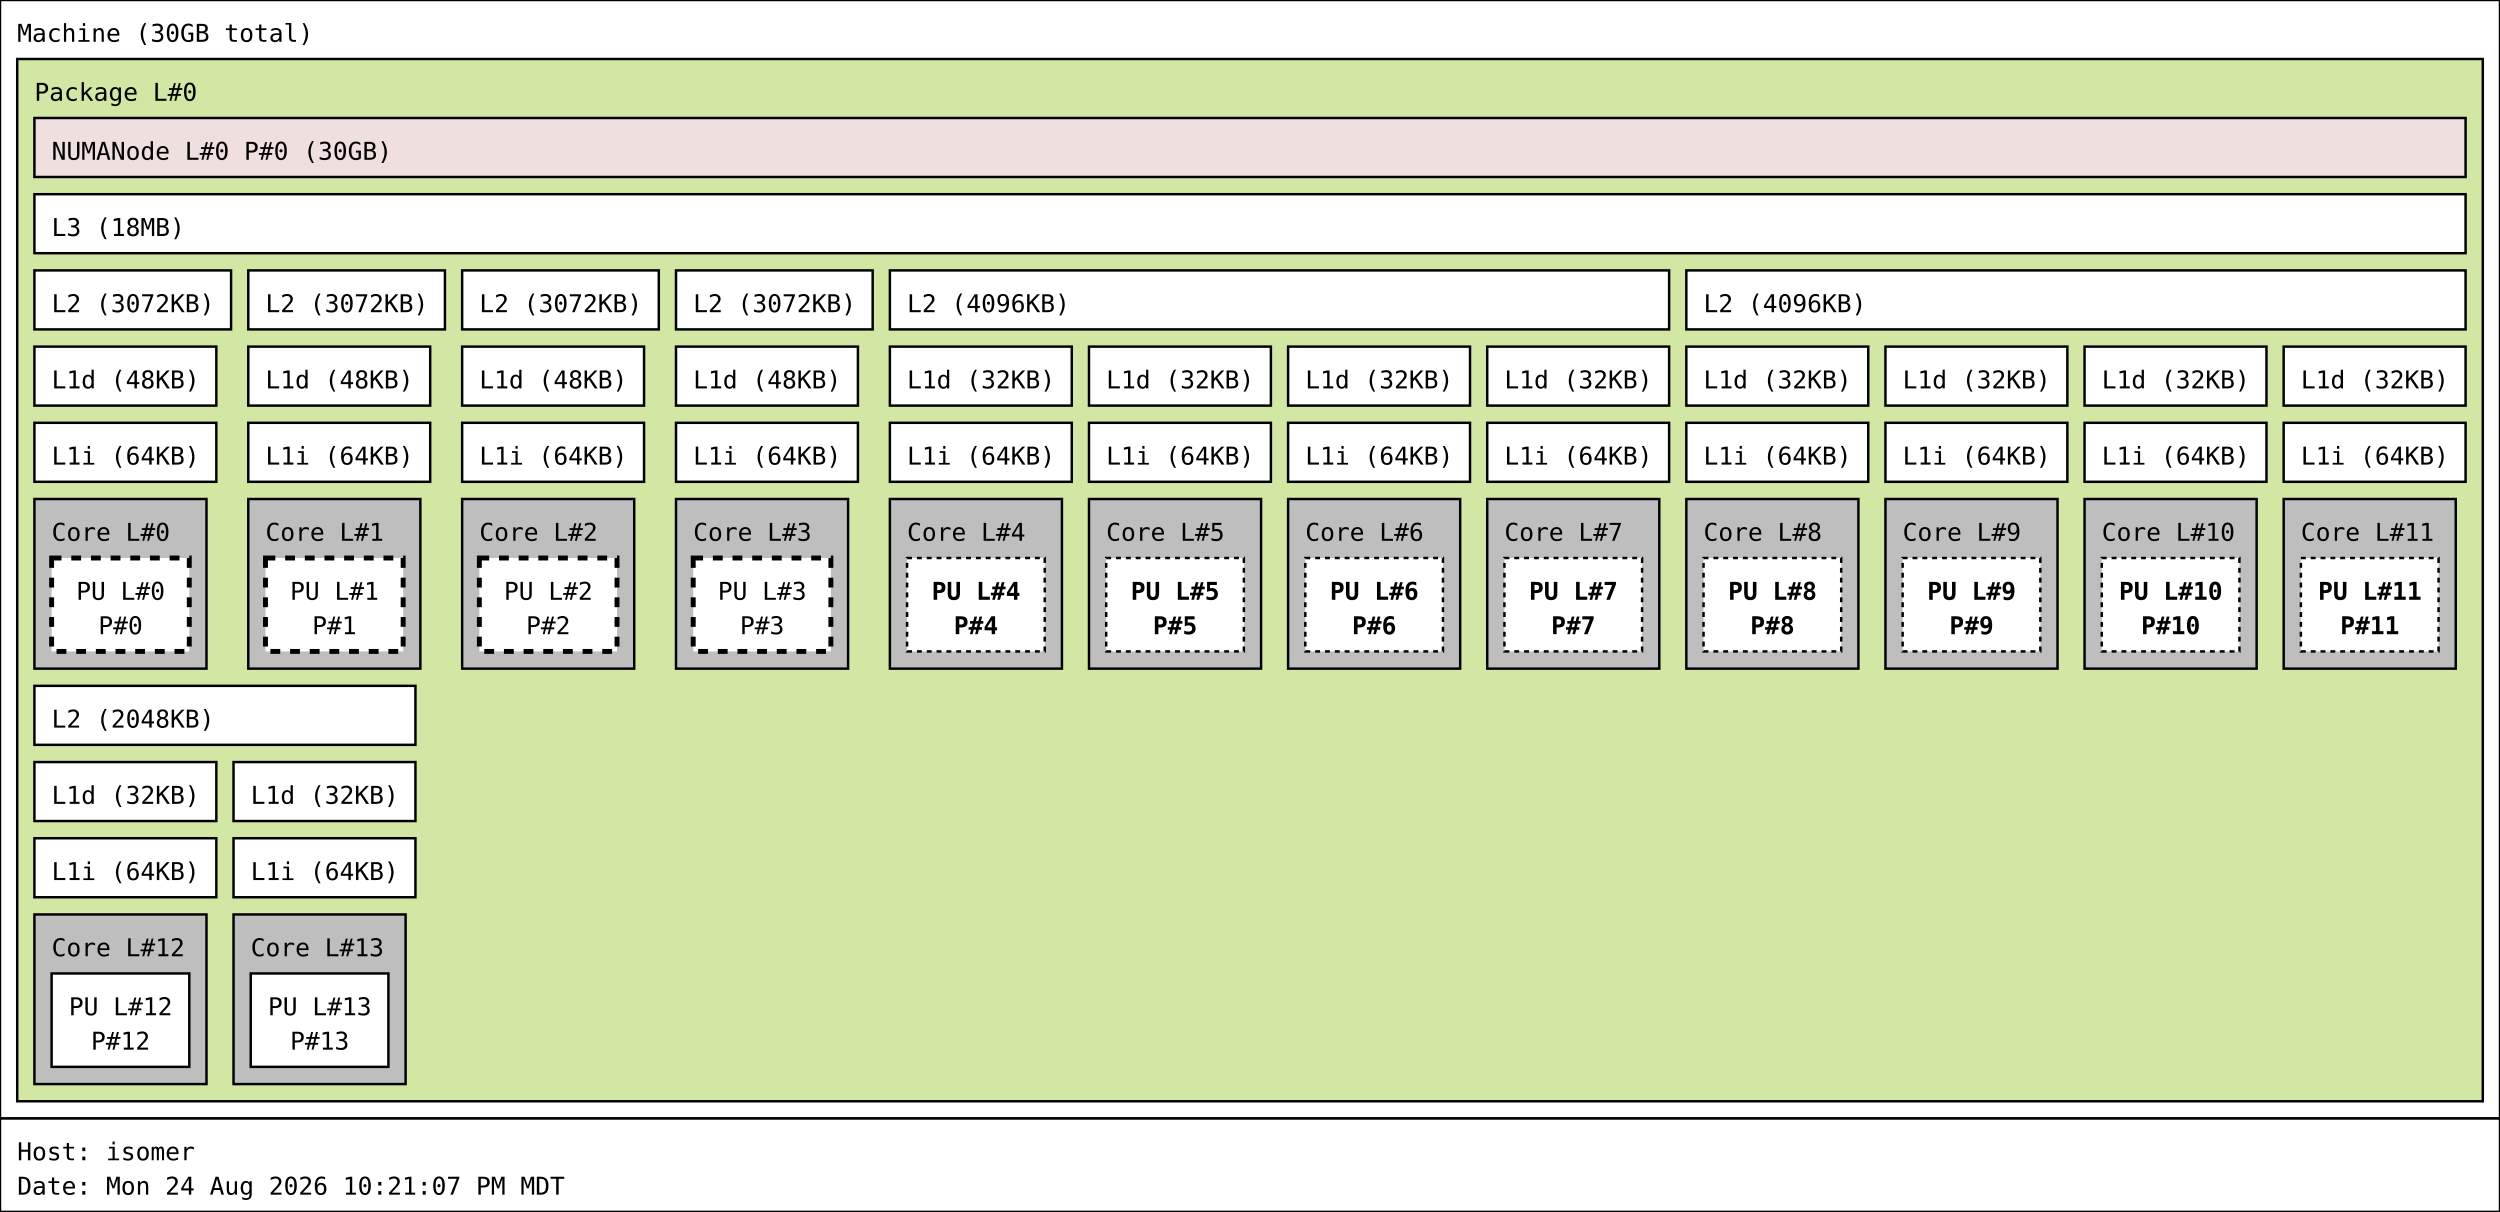
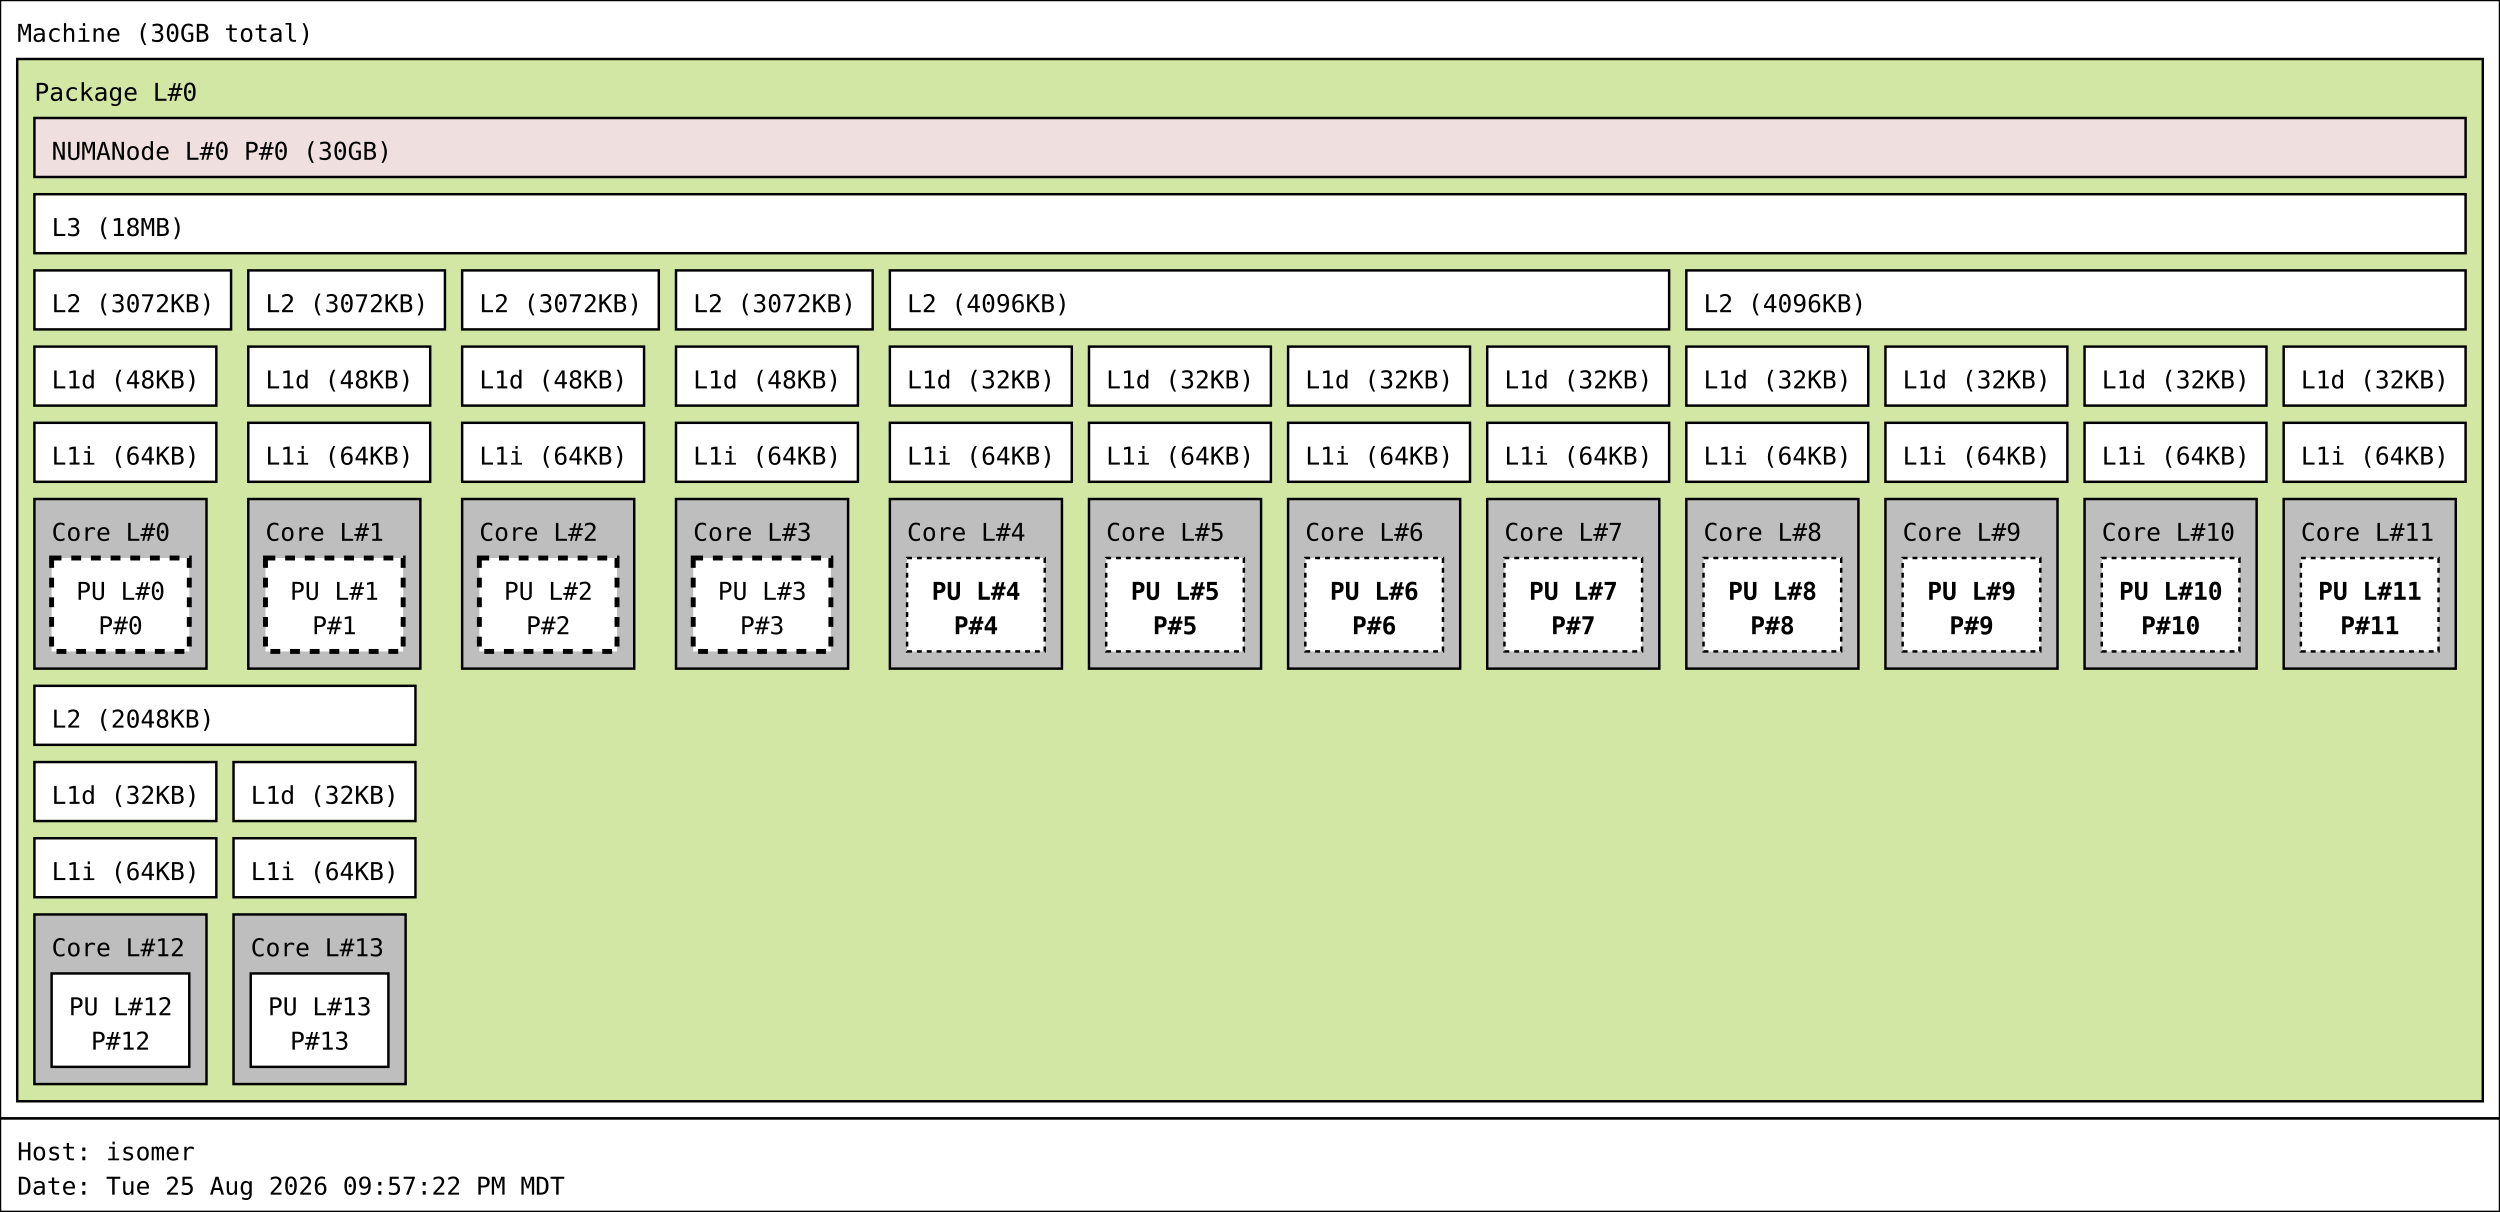
<svg xmlns="http://www.w3.org/2000/svg" width="1017px" height="493px" viewBox="0 0 1017px 493px" version="1.1">
  <rect id="Machine_0_rect" class="Machine" x="0" y="0" width="1017" height="455" fill="rgb(255,255,255)" stroke="rgb(0,0,0)" stroke-width="1" />
  <text id="Machine_0_text" class="Machine" font-family="Monospace" x="7" y="17" fill="rgb(0,0,0)" font-size="10px">Machine (30GB total)</text>
  <rect id="Package_0_rect" class="Package" x="7" y="24" width="1003" height="424" fill="rgb(210,231,164)" stroke="rgb(0,0,0)" stroke-width="1" />
  <text id="Package_0_text" class="Package" font-family="Monospace" x="14" y="41" fill="rgb(0,0,0)" font-size="10px">Package L#0</text>
  <rect id="L3_0_rect" class="L3" x="14" y="79" width="989" height="24" fill="rgb(255,255,255)" stroke="rgb(0,0,0)" stroke-width="1" />
  <text id="L3_0_text" class="L3" font-family="Monospace" x="21" y="96" fill="rgb(0,0,0)" font-size="10px">L3 (18MB)</text>
  <rect id="L2_0_rect" class="L2" x="14" y="110" width="80" height="24" fill="rgb(255,255,255)" stroke="rgb(0,0,0)" stroke-width="1" />
  <text id="L2_0_text" class="L2" font-family="Monospace" x="21" y="127" fill="rgb(0,0,0)" font-size="10px">L2 (3072KB)</text>
  <rect id="L1d_0_rect" class="L1d" x="14" y="141" width="74" height="24" fill="rgb(255,255,255)" stroke="rgb(0,0,0)" stroke-width="1" />
  <text id="L1d_0_text" class="L1d" font-family="Monospace" x="21" y="158" fill="rgb(0,0,0)" font-size="10px">L1d (48KB)</text>
  <rect id="L1i_0_rect" class="L1i" x="14" y="172" width="74" height="24" fill="rgb(255,255,255)" stroke="rgb(0,0,0)" stroke-width="1" />
  <text id="L1i_0_text" class="L1i" font-family="Monospace" x="21" y="189" fill="rgb(0,0,0)" font-size="10px">L1i (64KB)</text>
  <rect id="Core_0_rect" class="Core" x="14" y="203" width="70" height="69" fill="rgb(190,190,190)" stroke="rgb(0,0,0)" stroke-width="1" />
  <text id="Core_0_text" class="Core" font-family="Monospace" x="21" y="220" fill="rgb(0,0,0)" font-size="10px">Core L#0</text>
  <rect id="PU_0_rect" class="PU" x="21" y="227" width="56" height="38" fill="rgb(255,255,255)" stroke="rgb(0,0,0)" stroke-width="2" stroke-dasharray="4" />
  <text id="PU_0_text" class="PU" font-family="Monospace" x="31" y="244" fill="rgb(0,0,0)" font-size="10px">PU L#0</text>
  <text id="PU_0_text_1" class="PU" font-family="Monospace" x="40" y="258" fill="rgb(0,0,0)" font-size="10px">P#0</text>
  <rect id="L2_1_rect" class="L2" x="101" y="110" width="80" height="24" fill="rgb(255,255,255)" stroke="rgb(0,0,0)" stroke-width="1" />
  <text id="L2_1_text" class="L2" font-family="Monospace" x="108" y="127" fill="rgb(0,0,0)" font-size="10px">L2 (3072KB)</text>
  <rect id="L1d_1_rect" class="L1d" x="101" y="141" width="74" height="24" fill="rgb(255,255,255)" stroke="rgb(0,0,0)" stroke-width="1" />
  <text id="L1d_1_text" class="L1d" font-family="Monospace" x="108" y="158" fill="rgb(0,0,0)" font-size="10px">L1d (48KB)</text>
  <rect id="L1i_1_rect" class="L1i" x="101" y="172" width="74" height="24" fill="rgb(255,255,255)" stroke="rgb(0,0,0)" stroke-width="1" />
  <text id="L1i_1_text" class="L1i" font-family="Monospace" x="108" y="189" fill="rgb(0,0,0)" font-size="10px">L1i (64KB)</text>
  <rect id="Core_1_rect" class="Core" x="101" y="203" width="70" height="69" fill="rgb(190,190,190)" stroke="rgb(0,0,0)" stroke-width="1" />
  <text id="Core_1_text" class="Core" font-family="Monospace" x="108" y="220" fill="rgb(0,0,0)" font-size="10px">Core L#1</text>
  <rect id="PU_1_rect" class="PU" x="108" y="227" width="56" height="38" fill="rgb(255,255,255)" stroke="rgb(0,0,0)" stroke-width="2" stroke-dasharray="4" />
  <text id="PU_1_text" class="PU" font-family="Monospace" x="118" y="244" fill="rgb(0,0,0)" font-size="10px">PU L#1</text>
  <text id="PU_1_text_1" class="PU" font-family="Monospace" x="127" y="258" fill="rgb(0,0,0)" font-size="10px">P#1</text>
  <rect id="L2_2_rect" class="L2" x="188" y="110" width="80" height="24" fill="rgb(255,255,255)" stroke="rgb(0,0,0)" stroke-width="1" />
  <text id="L2_2_text" class="L2" font-family="Monospace" x="195" y="127" fill="rgb(0,0,0)" font-size="10px">L2 (3072KB)</text>
  <rect id="L1d_2_rect" class="L1d" x="188" y="141" width="74" height="24" fill="rgb(255,255,255)" stroke="rgb(0,0,0)" stroke-width="1" />
  <text id="L1d_2_text" class="L1d" font-family="Monospace" x="195" y="158" fill="rgb(0,0,0)" font-size="10px">L1d (48KB)</text>
  <rect id="L1i_2_rect" class="L1i" x="188" y="172" width="74" height="24" fill="rgb(255,255,255)" stroke="rgb(0,0,0)" stroke-width="1" />
  <text id="L1i_2_text" class="L1i" font-family="Monospace" x="195" y="189" fill="rgb(0,0,0)" font-size="10px">L1i (64KB)</text>
  <rect id="Core_2_rect" class="Core" x="188" y="203" width="70" height="69" fill="rgb(190,190,190)" stroke="rgb(0,0,0)" stroke-width="1" />
  <text id="Core_2_text" class="Core" font-family="Monospace" x="195" y="220" fill="rgb(0,0,0)" font-size="10px">Core L#2</text>
  <rect id="PU_2_rect" class="PU" x="195" y="227" width="56" height="38" fill="rgb(255,255,255)" stroke="rgb(0,0,0)" stroke-width="2" stroke-dasharray="4" />
  <text id="PU_2_text" class="PU" font-family="Monospace" x="205" y="244" fill="rgb(0,0,0)" font-size="10px">PU L#2</text>
  <text id="PU_2_text_1" class="PU" font-family="Monospace" x="214" y="258" fill="rgb(0,0,0)" font-size="10px">P#2</text>
  <rect id="L2_3_rect" class="L2" x="275" y="110" width="80" height="24" fill="rgb(255,255,255)" stroke="rgb(0,0,0)" stroke-width="1" />
  <text id="L2_3_text" class="L2" font-family="Monospace" x="282" y="127" fill="rgb(0,0,0)" font-size="10px">L2 (3072KB)</text>
  <rect id="L1d_3_rect" class="L1d" x="275" y="141" width="74" height="24" fill="rgb(255,255,255)" stroke="rgb(0,0,0)" stroke-width="1" />
  <text id="L1d_3_text" class="L1d" font-family="Monospace" x="282" y="158" fill="rgb(0,0,0)" font-size="10px">L1d (48KB)</text>
  <rect id="L1i_3_rect" class="L1i" x="275" y="172" width="74" height="24" fill="rgb(255,255,255)" stroke="rgb(0,0,0)" stroke-width="1" />
  <text id="L1i_3_text" class="L1i" font-family="Monospace" x="282" y="189" fill="rgb(0,0,0)" font-size="10px">L1i (64KB)</text>
  <rect id="Core_3_rect" class="Core" x="275" y="203" width="70" height="69" fill="rgb(190,190,190)" stroke="rgb(0,0,0)" stroke-width="1" />
  <text id="Core_3_text" class="Core" font-family="Monospace" x="282" y="220" fill="rgb(0,0,0)" font-size="10px">Core L#3</text>
  <rect id="PU_3_rect" class="PU" x="282" y="227" width="56" height="38" fill="rgb(255,255,255)" stroke="rgb(0,0,0)" stroke-width="2" stroke-dasharray="4" />
  <text id="PU_3_text" class="PU" font-family="Monospace" x="292" y="244" fill="rgb(0,0,0)" font-size="10px">PU L#3</text>
  <text id="PU_3_text_1" class="PU" font-family="Monospace" x="301" y="258" fill="rgb(0,0,0)" font-size="10px">P#3</text>
  <rect id="L2_4_rect" class="L2" x="362" y="110" width="317" height="24" fill="rgb(255,255,255)" stroke="rgb(0,0,0)" stroke-width="1" />
  <text id="L2_4_text" class="L2" font-family="Monospace" x="369" y="127" fill="rgb(0,0,0)" font-size="10px">L2 (4096KB)</text>
  <rect id="L1d_4_rect" class="L1d" x="362" y="141" width="74" height="24" fill="rgb(255,255,255)" stroke="rgb(0,0,0)" stroke-width="1" />
  <text id="L1d_4_text" class="L1d" font-family="Monospace" x="369" y="158" fill="rgb(0,0,0)" font-size="10px">L1d (32KB)</text>
  <rect id="L1i_4_rect" class="L1i" x="362" y="172" width="74" height="24" fill="rgb(255,255,255)" stroke="rgb(0,0,0)" stroke-width="1" />
  <text id="L1i_4_text" class="L1i" font-family="Monospace" x="369" y="189" fill="rgb(0,0,0)" font-size="10px">L1i (64KB)</text>
  <rect id="Core_4_rect" class="Core" x="362" y="203" width="70" height="69" fill="rgb(190,190,190)" stroke="rgb(0,0,0)" stroke-width="1" />
  <text id="Core_4_text" class="Core" font-family="Monospace" x="369" y="220" fill="rgb(0,0,0)" font-size="10px">Core L#4</text>
  <rect id="PU_4_rect" class="PU" x="369" y="227" width="56" height="38" fill="rgb(255,255,255)" stroke="rgb(0,0,0)" stroke-width="1" stroke-dasharray="2" />
  <text id="PU_4_text" class="PU" font-family="Monospace" font-weight="bold" x="379" y="244" fill="rgb(0,0,0)" font-size="10px">PU L#4</text>
  <text id="PU_4_text_1" class="PU" font-family="Monospace" font-weight="bold" x="388" y="258" fill="rgb(0,0,0)" font-size="10px">P#4</text>
  <rect id="L1d_5_rect" class="L1d" x="443" y="141" width="74" height="24" fill="rgb(255,255,255)" stroke="rgb(0,0,0)" stroke-width="1" />
  <text id="L1d_5_text" class="L1d" font-family="Monospace" x="450" y="158" fill="rgb(0,0,0)" font-size="10px">L1d (32KB)</text>
  <rect id="L1i_5_rect" class="L1i" x="443" y="172" width="74" height="24" fill="rgb(255,255,255)" stroke="rgb(0,0,0)" stroke-width="1" />
  <text id="L1i_5_text" class="L1i" font-family="Monospace" x="450" y="189" fill="rgb(0,0,0)" font-size="10px">L1i (64KB)</text>
  <rect id="Core_5_rect" class="Core" x="443" y="203" width="70" height="69" fill="rgb(190,190,190)" stroke="rgb(0,0,0)" stroke-width="1" />
  <text id="Core_5_text" class="Core" font-family="Monospace" x="450" y="220" fill="rgb(0,0,0)" font-size="10px">Core L#5</text>
  <rect id="PU_5_rect" class="PU" x="450" y="227" width="56" height="38" fill="rgb(255,255,255)" stroke="rgb(0,0,0)" stroke-width="1" stroke-dasharray="2" />
  <text id="PU_5_text" class="PU" font-family="Monospace" font-weight="bold" x="460" y="244" fill="rgb(0,0,0)" font-size="10px">PU L#5</text>
  <text id="PU_5_text_1" class="PU" font-family="Monospace" font-weight="bold" x="469" y="258" fill="rgb(0,0,0)" font-size="10px">P#5</text>
  <rect id="L1d_6_rect" class="L1d" x="524" y="141" width="74" height="24" fill="rgb(255,255,255)" stroke="rgb(0,0,0)" stroke-width="1" />
  <text id="L1d_6_text" class="L1d" font-family="Monospace" x="531" y="158" fill="rgb(0,0,0)" font-size="10px">L1d (32KB)</text>
  <rect id="L1i_6_rect" class="L1i" x="524" y="172" width="74" height="24" fill="rgb(255,255,255)" stroke="rgb(0,0,0)" stroke-width="1" />
  <text id="L1i_6_text" class="L1i" font-family="Monospace" x="531" y="189" fill="rgb(0,0,0)" font-size="10px">L1i (64KB)</text>
  <rect id="Core_6_rect" class="Core" x="524" y="203" width="70" height="69" fill="rgb(190,190,190)" stroke="rgb(0,0,0)" stroke-width="1" />
  <text id="Core_6_text" class="Core" font-family="Monospace" x="531" y="220" fill="rgb(0,0,0)" font-size="10px">Core L#6</text>
  <rect id="PU_6_rect" class="PU" x="531" y="227" width="56" height="38" fill="rgb(255,255,255)" stroke="rgb(0,0,0)" stroke-width="1" stroke-dasharray="2" />
  <text id="PU_6_text" class="PU" font-family="Monospace" font-weight="bold" x="541" y="244" fill="rgb(0,0,0)" font-size="10px">PU L#6</text>
  <text id="PU_6_text_1" class="PU" font-family="Monospace" font-weight="bold" x="550" y="258" fill="rgb(0,0,0)" font-size="10px">P#6</text>
  <rect id="L1d_7_rect" class="L1d" x="605" y="141" width="74" height="24" fill="rgb(255,255,255)" stroke="rgb(0,0,0)" stroke-width="1" />
  <text id="L1d_7_text" class="L1d" font-family="Monospace" x="612" y="158" fill="rgb(0,0,0)" font-size="10px">L1d (32KB)</text>
  <rect id="L1i_7_rect" class="L1i" x="605" y="172" width="74" height="24" fill="rgb(255,255,255)" stroke="rgb(0,0,0)" stroke-width="1" />
  <text id="L1i_7_text" class="L1i" font-family="Monospace" x="612" y="189" fill="rgb(0,0,0)" font-size="10px">L1i (64KB)</text>
  <rect id="Core_7_rect" class="Core" x="605" y="203" width="70" height="69" fill="rgb(190,190,190)" stroke="rgb(0,0,0)" stroke-width="1" />
  <text id="Core_7_text" class="Core" font-family="Monospace" x="612" y="220" fill="rgb(0,0,0)" font-size="10px">Core L#7</text>
  <rect id="PU_7_rect" class="PU" x="612" y="227" width="56" height="38" fill="rgb(255,255,255)" stroke="rgb(0,0,0)" stroke-width="1" stroke-dasharray="2" />
  <text id="PU_7_text" class="PU" font-family="Monospace" font-weight="bold" x="622" y="244" fill="rgb(0,0,0)" font-size="10px">PU L#7</text>
  <text id="PU_7_text_1" class="PU" font-family="Monospace" font-weight="bold" x="631" y="258" fill="rgb(0,0,0)" font-size="10px">P#7</text>
  <rect id="L2_5_rect" class="L2" x="686" y="110" width="317" height="24" fill="rgb(255,255,255)" stroke="rgb(0,0,0)" stroke-width="1" />
  <text id="L2_5_text" class="L2" font-family="Monospace" x="693" y="127" fill="rgb(0,0,0)" font-size="10px">L2 (4096KB)</text>
  <rect id="L1d_8_rect" class="L1d" x="686" y="141" width="74" height="24" fill="rgb(255,255,255)" stroke="rgb(0,0,0)" stroke-width="1" />
  <text id="L1d_8_text" class="L1d" font-family="Monospace" x="693" y="158" fill="rgb(0,0,0)" font-size="10px">L1d (32KB)</text>
  <rect id="L1i_8_rect" class="L1i" x="686" y="172" width="74" height="24" fill="rgb(255,255,255)" stroke="rgb(0,0,0)" stroke-width="1" />
  <text id="L1i_8_text" class="L1i" font-family="Monospace" x="693" y="189" fill="rgb(0,0,0)" font-size="10px">L1i (64KB)</text>
  <rect id="Core_8_rect" class="Core" x="686" y="203" width="70" height="69" fill="rgb(190,190,190)" stroke="rgb(0,0,0)" stroke-width="1" />
  <text id="Core_8_text" class="Core" font-family="Monospace" x="693" y="220" fill="rgb(0,0,0)" font-size="10px">Core L#8</text>
  <rect id="PU_8_rect" class="PU" x="693" y="227" width="56" height="38" fill="rgb(255,255,255)" stroke="rgb(0,0,0)" stroke-width="1" stroke-dasharray="2" />
  <text id="PU_8_text" class="PU" font-family="Monospace" font-weight="bold" x="703" y="244" fill="rgb(0,0,0)" font-size="10px">PU L#8</text>
  <text id="PU_8_text_1" class="PU" font-family="Monospace" font-weight="bold" x="712" y="258" fill="rgb(0,0,0)" font-size="10px">P#8</text>
  <rect id="L1d_9_rect" class="L1d" x="767" y="141" width="74" height="24" fill="rgb(255,255,255)" stroke="rgb(0,0,0)" stroke-width="1" />
  <text id="L1d_9_text" class="L1d" font-family="Monospace" x="774" y="158" fill="rgb(0,0,0)" font-size="10px">L1d (32KB)</text>
  <rect id="L1i_9_rect" class="L1i" x="767" y="172" width="74" height="24" fill="rgb(255,255,255)" stroke="rgb(0,0,0)" stroke-width="1" />
  <text id="L1i_9_text" class="L1i" font-family="Monospace" x="774" y="189" fill="rgb(0,0,0)" font-size="10px">L1i (64KB)</text>
  <rect id="Core_9_rect" class="Core" x="767" y="203" width="70" height="69" fill="rgb(190,190,190)" stroke="rgb(0,0,0)" stroke-width="1" />
  <text id="Core_9_text" class="Core" font-family="Monospace" x="774" y="220" fill="rgb(0,0,0)" font-size="10px">Core L#9</text>
  <rect id="PU_9_rect" class="PU" x="774" y="227" width="56" height="38" fill="rgb(255,255,255)" stroke="rgb(0,0,0)" stroke-width="1" stroke-dasharray="2" />
  <text id="PU_9_text" class="PU" font-family="Monospace" font-weight="bold" x="784" y="244" fill="rgb(0,0,0)" font-size="10px">PU L#9</text>
  <text id="PU_9_text_1" class="PU" font-family="Monospace" font-weight="bold" x="793" y="258" fill="rgb(0,0,0)" font-size="10px">P#9</text>
  <rect id="L1d_10_rect" class="L1d" x="848" y="141" width="74" height="24" fill="rgb(255,255,255)" stroke="rgb(0,0,0)" stroke-width="1" />
  <text id="L1d_10_text" class="L1d" font-family="Monospace" x="855" y="158" fill="rgb(0,0,0)" font-size="10px">L1d (32KB)</text>
  <rect id="L1i_10_rect" class="L1i" x="848" y="172" width="74" height="24" fill="rgb(255,255,255)" stroke="rgb(0,0,0)" stroke-width="1" />
  <text id="L1i_10_text" class="L1i" font-family="Monospace" x="855" y="189" fill="rgb(0,0,0)" font-size="10px">L1i (64KB)</text>
  <rect id="Core_10_rect" class="Core" x="848" y="203" width="70" height="69" fill="rgb(190,190,190)" stroke="rgb(0,0,0)" stroke-width="1" />
  <text id="Core_10_text" class="Core" font-family="Monospace" x="855" y="220" fill="rgb(0,0,0)" font-size="10px">Core L#10</text>
  <rect id="PU_10_rect" class="PU" x="855" y="227" width="56" height="38" fill="rgb(255,255,255)" stroke="rgb(0,0,0)" stroke-width="1" stroke-dasharray="2" />
  <text id="PU_10_text" class="PU" font-family="Monospace" font-weight="bold" x="862" y="244" fill="rgb(0,0,0)" font-size="10px">PU L#10</text>
  <text id="PU_10_text_1" class="PU" font-family="Monospace" font-weight="bold" x="871" y="258" fill="rgb(0,0,0)" font-size="10px">P#10</text>
  <rect id="L1d_11_rect" class="L1d" x="929" y="141" width="74" height="24" fill="rgb(255,255,255)" stroke="rgb(0,0,0)" stroke-width="1" />
  <text id="L1d_11_text" class="L1d" font-family="Monospace" x="936" y="158" fill="rgb(0,0,0)" font-size="10px">L1d (32KB)</text>
  <rect id="L1i_11_rect" class="L1i" x="929" y="172" width="74" height="24" fill="rgb(255,255,255)" stroke="rgb(0,0,0)" stroke-width="1" />
  <text id="L1i_11_text" class="L1i" font-family="Monospace" x="936" y="189" fill="rgb(0,0,0)" font-size="10px">L1i (64KB)</text>
  <rect id="Core_11_rect" class="Core" x="929" y="203" width="70" height="69" fill="rgb(190,190,190)" stroke="rgb(0,0,0)" stroke-width="1" />
  <text id="Core_11_text" class="Core" font-family="Monospace" x="936" y="220" fill="rgb(0,0,0)" font-size="10px">Core L#11</text>
  <rect id="PU_11_rect" class="PU" x="936" y="227" width="56" height="38" fill="rgb(255,255,255)" stroke="rgb(0,0,0)" stroke-width="1" stroke-dasharray="2" />
  <text id="PU_11_text" class="PU" font-family="Monospace" font-weight="bold" x="943" y="244" fill="rgb(0,0,0)" font-size="10px">PU L#11</text>
  <text id="PU_11_text_1" class="PU" font-family="Monospace" font-weight="bold" x="952" y="258" fill="rgb(0,0,0)" font-size="10px">P#11</text>
  <rect id="L2_6_rect" class="L2" x="14" y="279" width="155" height="24" fill="rgb(255,255,255)" stroke="rgb(0,0,0)" stroke-width="1" />
  <text id="L2_6_text" class="L2" font-family="Monospace" x="21" y="296" fill="rgb(0,0,0)" font-size="10px">L2 (2048KB)</text>
  <rect id="L1d_12_rect" class="L1d" x="14" y="310" width="74" height="24" fill="rgb(255,255,255)" stroke="rgb(0,0,0)" stroke-width="1" />
  <text id="L1d_12_text" class="L1d" font-family="Monospace" x="21" y="327" fill="rgb(0,0,0)" font-size="10px">L1d (32KB)</text>
  <rect id="L1i_12_rect" class="L1i" x="14" y="341" width="74" height="24" fill="rgb(255,255,255)" stroke="rgb(0,0,0)" stroke-width="1" />
  <text id="L1i_12_text" class="L1i" font-family="Monospace" x="21" y="358" fill="rgb(0,0,0)" font-size="10px">L1i (64KB)</text>
  <rect id="Core_12_rect" class="Core" x="14" y="372" width="70" height="69" fill="rgb(190,190,190)" stroke="rgb(0,0,0)" stroke-width="1" />
  <text id="Core_12_text" class="Core" font-family="Monospace" x="21" y="389" fill="rgb(0,0,0)" font-size="10px">Core L#12</text>
  <rect id="PU_12_rect" class="PU" x="21" y="396" width="56" height="38" fill="rgb(255,255,255)" stroke="rgb(0,0,0)" stroke-width="1" />
  <text id="PU_12_text" class="PU" font-family="Monospace" x="28" y="413" fill="rgb(0,0,0)" font-size="10px">PU L#12</text>
  <text id="PU_12_text_1" class="PU" font-family="Monospace" x="37" y="427" fill="rgb(0,0,0)" font-size="10px">P#12</text>
  <rect id="L1d_13_rect" class="L1d" x="95" y="310" width="74" height="24" fill="rgb(255,255,255)" stroke="rgb(0,0,0)" stroke-width="1" />
  <text id="L1d_13_text" class="L1d" font-family="Monospace" x="102" y="327" fill="rgb(0,0,0)" font-size="10px">L1d (32KB)</text>
  <rect id="L1i_13_rect" class="L1i" x="95" y="341" width="74" height="24" fill="rgb(255,255,255)" stroke="rgb(0,0,0)" stroke-width="1" />
  <text id="L1i_13_text" class="L1i" font-family="Monospace" x="102" y="358" fill="rgb(0,0,0)" font-size="10px">L1i (64KB)</text>
  <rect id="Core_13_rect" class="Core" x="95" y="372" width="70" height="69" fill="rgb(190,190,190)" stroke="rgb(0,0,0)" stroke-width="1" />
  <text id="Core_13_text" class="Core" font-family="Monospace" x="102" y="389" fill="rgb(0,0,0)" font-size="10px">Core L#13</text>
  <rect id="PU_13_rect" class="PU" x="102" y="396" width="56" height="38" fill="rgb(255,255,255)" stroke="rgb(0,0,0)" stroke-width="1" />
  <text id="PU_13_text" class="PU" font-family="Monospace" x="109" y="413" fill="rgb(0,0,0)" font-size="10px">PU L#13</text>
  <text id="PU_13_text_1" class="PU" font-family="Monospace" x="118" y="427" fill="rgb(0,0,0)" font-size="10px">P#13</text>
  <rect id="NUMANode_0_rect" class="NUMANode" x="14" y="48" width="989" height="24" fill="rgb(239,223,222)" stroke="rgb(0,0,0)" stroke-width="1" />
  <text id="NUMANode_0_text" class="NUMANode" font-family="Monospace" x="21" y="65" fill="rgb(0,0,0)" font-size="10px">NUMANode L#0 P#0 (30GB)</text>
  <rect id="anon_rect" x="0" y="455" width="1017" height="38" fill="rgb(255,255,255)" stroke="rgb(0,0,0)" stroke-width="1" />
  <text id="anon_text" font-family="Monospace" x="7" y="472" fill="rgb(0,0,0)" font-size="10px">Host: isomer</text>
-   <text id="anon_text_1" font-family="Monospace" x="7" y="486" fill="rgb(0,0,0)" font-size="10px">Date: Mon 24 Aug 2026 10:21:07 PM MDT</text>
+   <text id="anon_text_1" font-family="Monospace" x="7" y="486" fill="rgb(0,0,0)" font-size="10px">Date: Tue 25 Aug 2026 09:57:22 PM MDT</text>
</svg>
